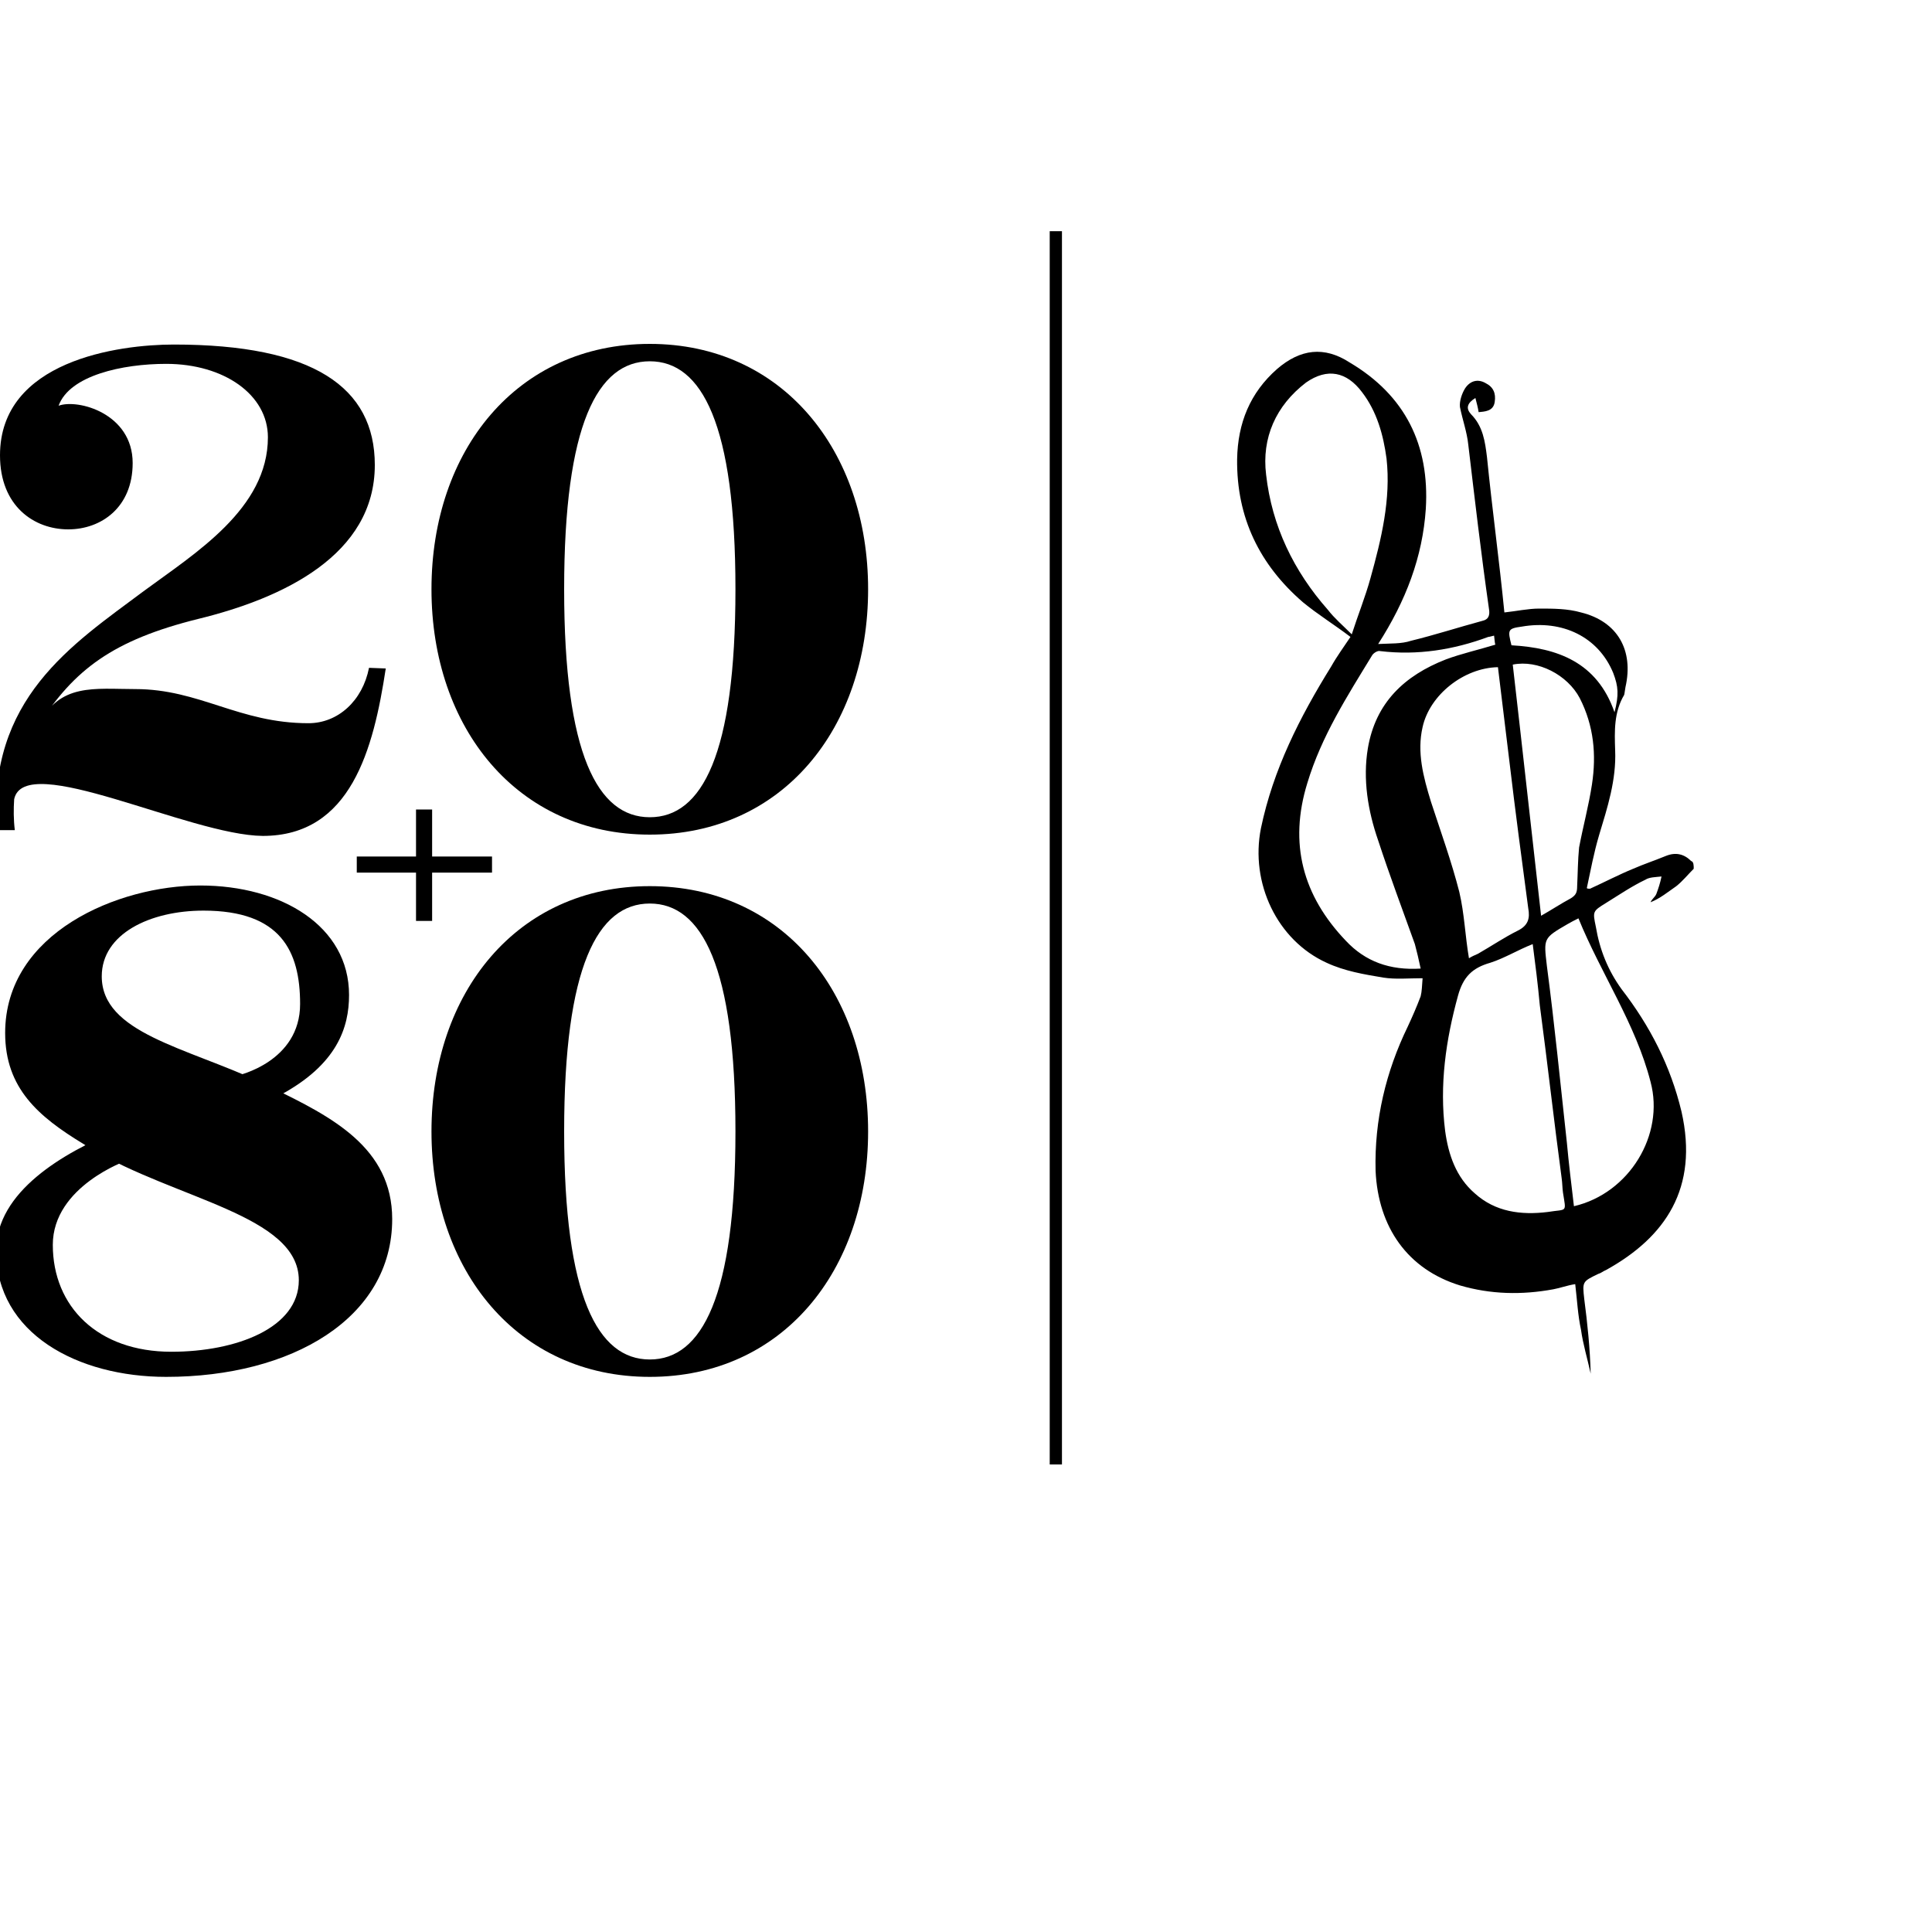
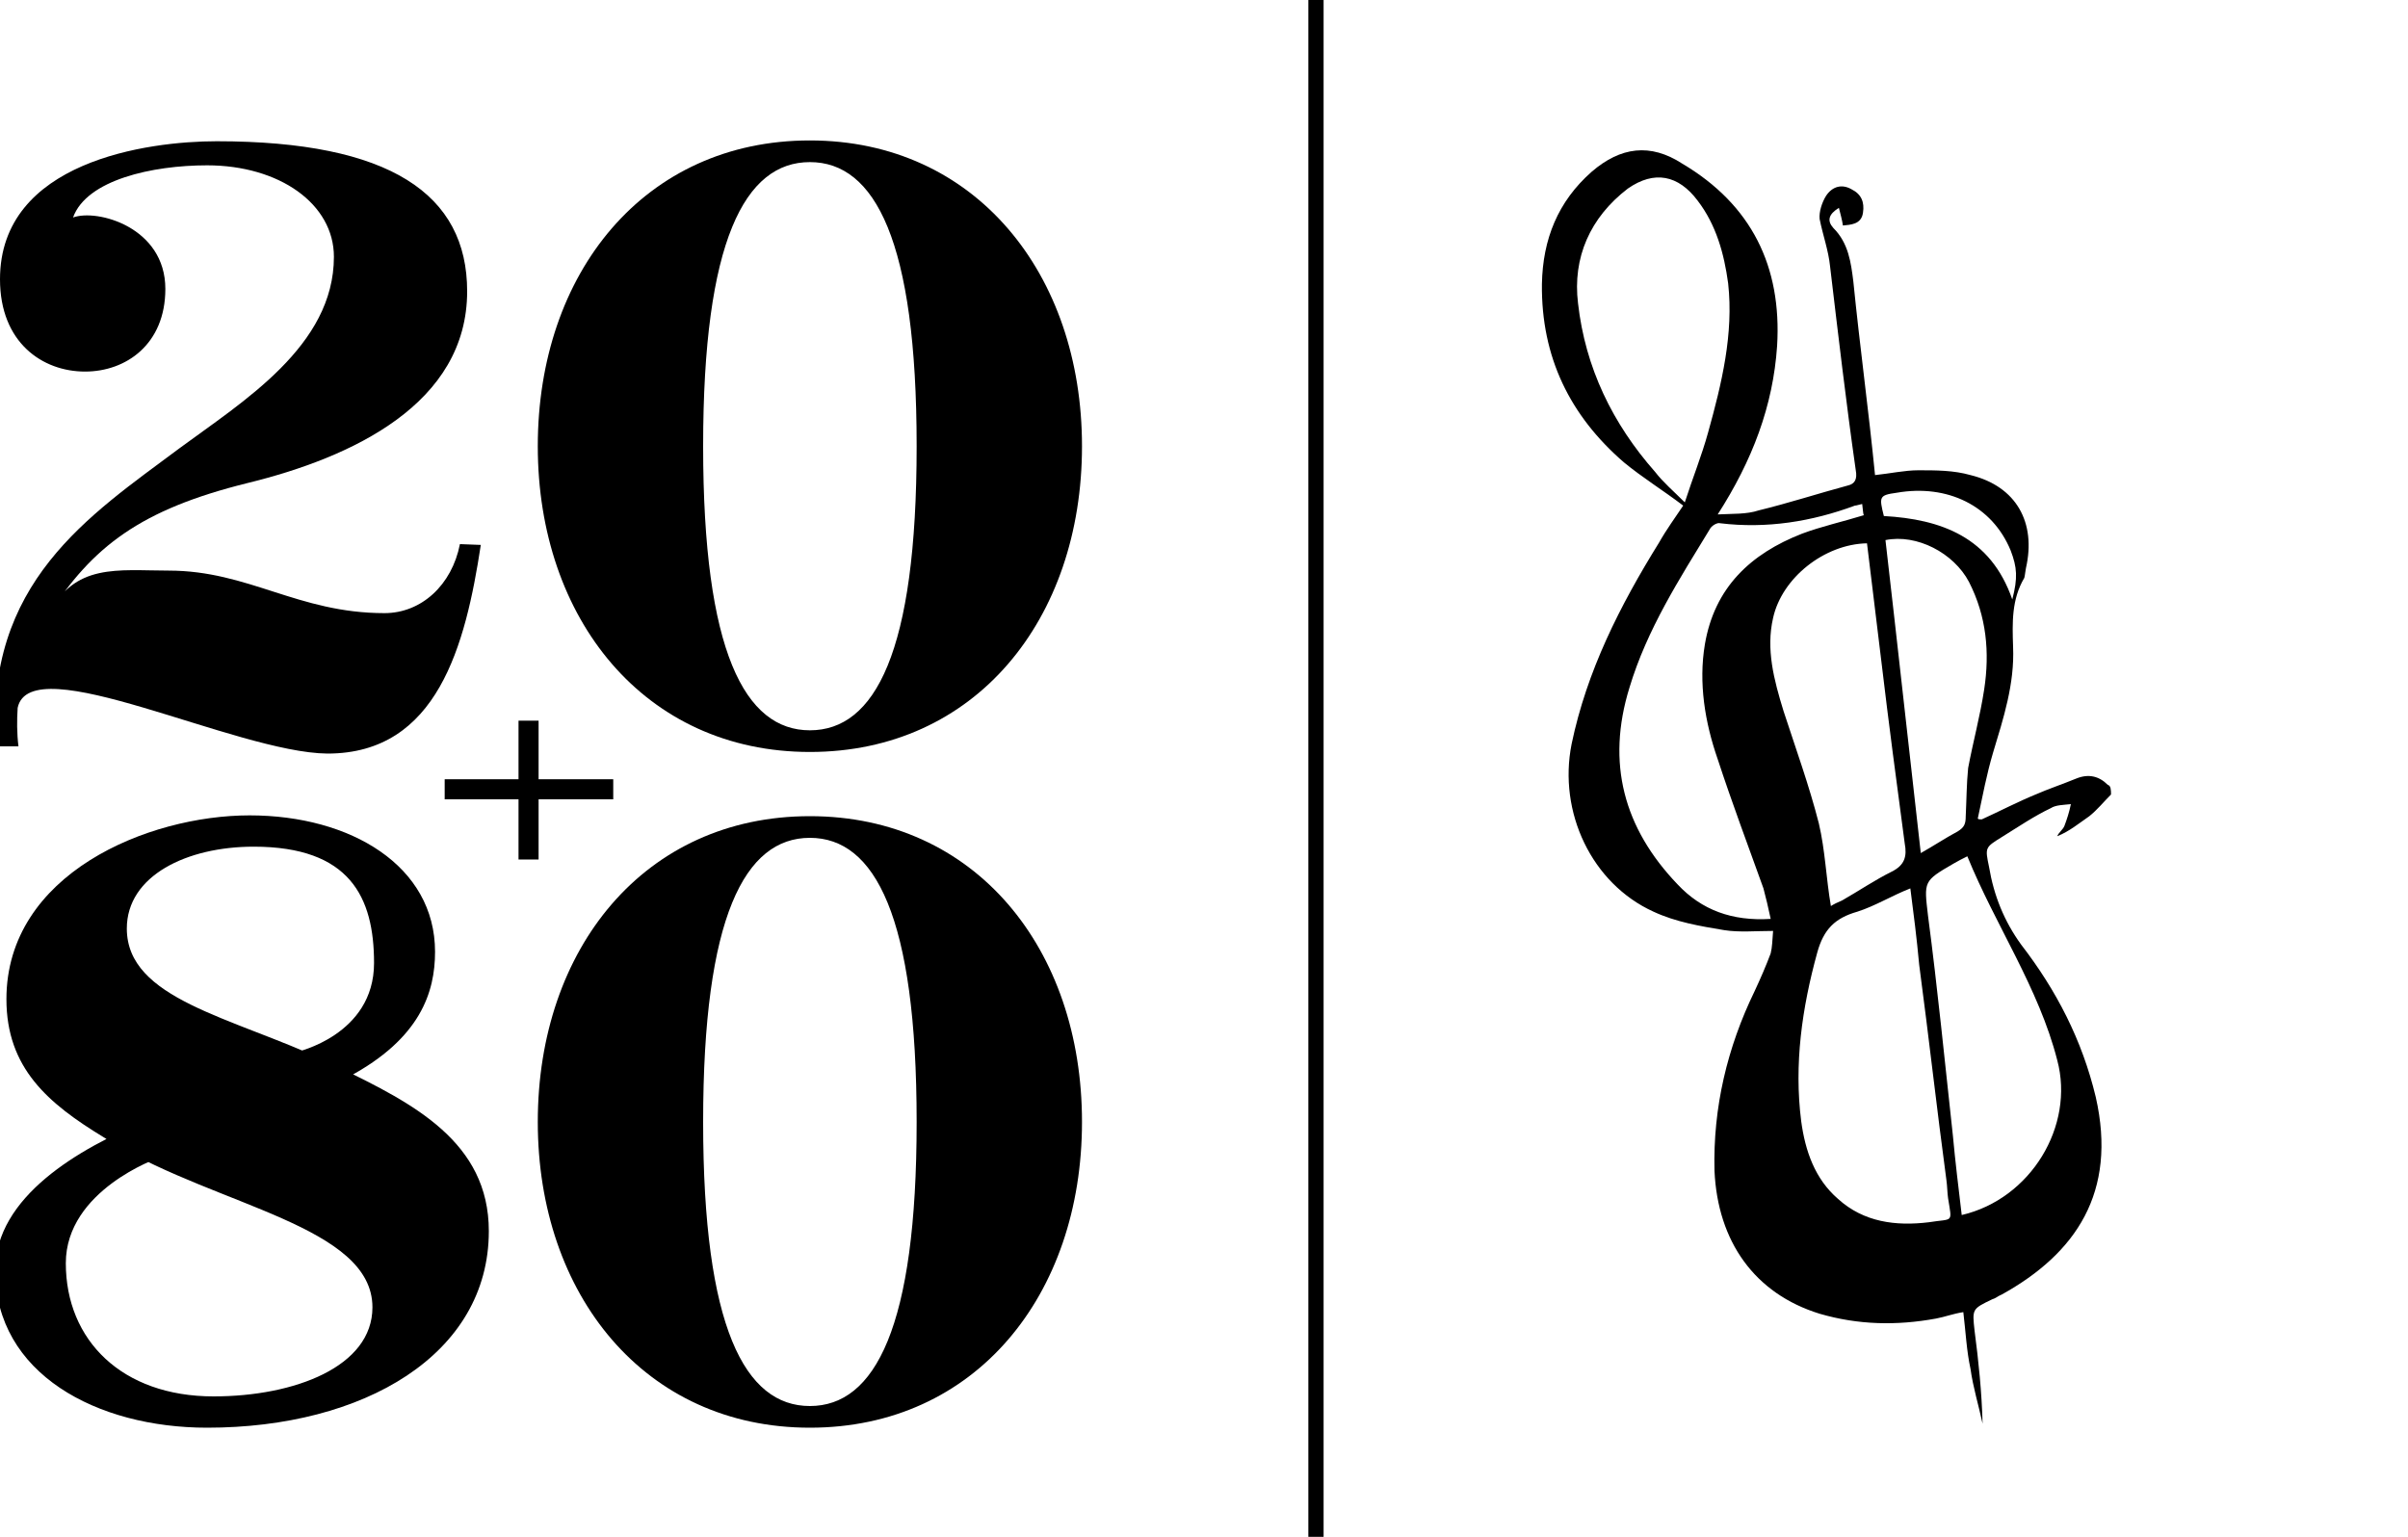
- <svg xmlns="http://www.w3.org/2000/svg" version="1.1" id="Layer_1" x="0px" y="0px" viewBox="0 0 300 300" enable-background="new 0 0 300 300" xml:space="preserve">
+ <svg xmlns="http://www.w3.org/2000/svg" version="1.1" id="Layer_1" x="0px" y="0px" viewBox="0 35.9 300 191.5" enable-background="new 0 35.9 300 191.5" xml:space="preserve">
  <g>
    <g>
      <rect x="163" y="35.9" width="1.9" height="191.5" />
    </g>
    <path d="M263,134.9c-0.9,0.9-1.7,1.9-2.7,2.7c-1.3,0.9-2.5,1.9-4,2.5c0.2-0.5,0.7-0.8,0.9-1.3c0.3-0.8,0.6-1.7,0.8-2.7   c-0.9,0.1-1.9,0.1-2.5,0.5c-2.1,1-4,2.3-6.1,3.6s-2.1,1.3-1.6,3.7c0.6,3.6,1.9,6.8,4,9.7c4.4,5.7,7.6,11.9,9.3,19   c2.7,11.9-2.5,19.5-11.7,24.6c-0.5,0.2-0.8,0.5-1.2,0.6c-2.5,1.2-2.5,1.2-2.2,3.9c0.5,3.8,0.9,7.7,1,11.6c-0.5-2.3-1.2-4.6-1.5-6.8   c-0.5-2.3-0.6-4.6-0.9-7.1c-1.3,0.2-2.3,0.6-3.4,0.8c-4.9,0.9-9.7,0.8-14.5-0.6c-8.1-2.5-12.7-9-13.1-17.8   c-0.2-7.9,1.6-15.4,5-22.4c0.7-1.5,1.4-3.1,2-4.7c0.2-0.8,0.2-1.6,0.3-2.8c-2.2,0-4.2,0.2-6.1-0.1c-3-0.5-6-1-8.8-2.3   c-7.7-3.5-11.9-12.4-10.2-20.9c1.9-9.1,6-17.2,10.9-25.1c0.9-1.6,2-3.1,3-4.6c-2.5-1.9-5.1-3.5-7.4-5.4   c-6.7-5.8-10.3-13.1-10.2-22.2c0.1-5.6,2-10.3,6.2-14c3.6-3.1,7.3-3.6,11.3-1c8.6,5.1,12.4,12.8,11.8,22.7   c-0.5,7.5-3.1,14.3-7.4,21c1.9-0.1,3.6,0,5.1-0.5c3.7-0.9,7.4-2.1,11.1-3.1c0.9-0.2,1.2-0.8,1-1.9c-1.2-8.4-2.2-17-3.2-25.4   c-0.2-2-0.9-3.9-1.3-5.9c-0.1-0.9,0.3-2.1,0.8-2.9c0.8-1.2,2-1.5,3.2-0.8c1.2,0.6,1.6,1.6,1.4,2.9c-0.2,1.5-1.6,1.5-2.5,1.6   c-0.1-0.7-0.3-1.4-0.5-2.2c-1.3,0.8-1.5,1.6-0.7,2.5c1.9,1.9,2.2,4.3,2.5,6.7c0.8,8,1.9,16,2.7,24.1c1.9-0.2,3.7-0.6,5.4-0.6   c2.2,0,4.4,0,6.5,0.6c5.7,1.4,8.2,5.9,6.9,11.6c-0.1,0.5-0.1,0.8-0.2,1.2c-1.6,2.7-1.5,5.6-1.4,8.6c0.2,4.6-1.2,8.9-2.5,13.2   c-0.8,2.7-1.3,5.4-1.9,8.2c0.1,0.1,0.2,0.1,0.5,0.1c2.2-1,4.5-2.2,6.7-3.1c1.6-0.7,3.4-1.3,5.1-2c1.5-0.6,2.8-0.3,3.9,0.8   C263,133.8,263,134.4,263,134.9z M238,146.6c-2.3,0.9-4.4,2.2-6.6,2.9c-2.8,0.8-4.2,2.2-5,5.1c-1.9,6.9-2.9,13.9-2,21   c0.5,3.7,1.7,7.2,4.6,9.7c3.2,2.9,7.2,3.4,11.3,2.9c3.1-0.5,2.9,0.2,2.4-3c-0.1-0.7-0.1-1.5-0.2-2.2c-1.2-8.9-2.2-17.9-3.4-26.9   C238.8,152.8,238.4,149.7,238,146.6z M209.9,98.5c1-3.1,2.1-5.8,2.9-8.7c1.7-6.1,3.2-12.3,2.5-18.6c-0.5-3.7-1.5-7.3-3.8-10.3   c-2.4-3.2-5.4-3.8-8.7-1.5c-4.7,3.6-6.9,8.6-6.2,14.3c0.9,8,4.3,15,9.6,21C207.2,96,208.5,97.1,209.9,98.5z M232,98.7   c-0.5,0.1-0.7,0.2-0.9,0.2c-5.4,2-11,2.9-16.8,2.2c-0.3-0.1-0.9,0.2-1.2,0.6c-3.9,6.4-7.9,12.6-10.1,19.9c-2.9,9.4-0.7,17.5,6,24.5   c3,3.2,6.8,4.6,11.6,4.3c-0.3-1.4-0.6-2.7-0.9-3.8c-1.9-5.3-3.9-10.6-5.7-16.1c-1.6-4.6-2.4-9.5-1.6-14.3   c1.2-7.1,5.7-11.3,12.1-13.8c2.4-0.9,5.1-1.5,7.7-2.3C232.1,99.9,232.1,99.4,232,98.7z M232.6,103.6c-5.3,0.1-10.6,4.3-11.7,9.3   c-0.9,3.9,0.1,7.7,1.3,11.6c1.5,4.6,3.2,9.3,4.4,14c0.8,3.4,0.9,6.8,1.5,10.3c0.3-0.2,0.9-0.5,1.4-0.7c2.1-1.2,4-2.5,6.2-3.6   c1.6-0.8,1.9-1.9,1.6-3.5c-1-7.5-2-15-2.9-22.6C233.8,113.4,233.2,108.5,232.6,103.6z M244.4,187.3c8.6-2,14.1-11.1,11.9-19.3   c-2.3-9-7.7-16.8-11.2-25.4c-0.6,0.3-1.2,0.6-1.7,0.9c-3.8,2.2-3.7,2.2-3.2,6.5c1.2,9.1,2.1,18.3,3.1,27.4   C243.6,180.7,244,183.9,244.4,187.3z M234.9,103.2c1.5,13,2.9,25.8,4.4,39c1.6-0.9,3.1-1.9,4.6-2.7c0.8-0.5,1-0.9,1-1.9   c0.1-2,0.1-4,0.3-6c0.6-3.2,1.5-6.5,2-9.8c0.7-4.6,0.3-9.1-1.9-13.4C243.4,104.8,238.8,102.4,234.9,103.2z M250.7,110.6   c0.7-2.7,0.6-4-0.2-6.1c-2.3-5.6-7.9-8.3-14.2-7.2c-2.2,0.3-2.2,0.5-1.6,2.9C241.8,100.6,248,102.8,250.7,110.6z" />
  </g>
  <g>
    <g>
      <g>
        <g>
-           <path d="M2.2,124.1c-0.1,1.5-0.1,3.2,0.1,4.8h-2.8c-1.5-20.4,11.7-28.8,22.8-37.1c8-5.9,19.3-12.8,19.3-23.9      c0-6.6-6.8-11.4-15.8-11.4c-6.8,0-15,1.8-16.7,6.5c3-1.1,11.5,1.2,11.5,8.9c0,6.9-4.9,10.3-10,10.3c-5.3,0-10.6-3.6-10.6-11.5      c0-14.7,18.4-17.2,27-17.2c21.6,0,31.2,6.6,31.2,18.7c0,14-14.3,20.7-27.4,23.9c-13.3,3.3-19.3,7.9-24.8,16.5      c3.2-6.6,8.7-5.6,15-5.6c10,0,16.1,5.3,26.9,5.3c4.6,0,8.4-3.5,9.4-8.6l2.6,0.1c-1.9,12.5-5.4,26-19.1,26      C29.4,129.7,3.8,116.5,2.2,124.1z" />
-           <path d="M134.8,91.5c0,21.6-13.3,38.1-33.9,38.1c-20.6,0-33.9-16.6-33.9-38.1c0-21.6,13.3-38.1,33.9-38.1      C121.5,53.4,134.8,70,134.8,91.5z M114.2,91.5c0-25.6-5.2-35.4-13.3-35.4s-13.3,9.8-13.3,35.4s5.2,35.4,13.3,35.4      S114.2,117.2,114.2,91.5z" />
+           <path d="M2.2,124.1c-0.1,1.5-0.1,3.2,0.1,4.8h-2.8c-1.5-20.4,11.7-28.8,22.8-37.1c8-5.9,19.3-12.8,19.3-23.9      c0-6.6-6.8-11.4-15.8-11.4c-6.8,0-15,1.8-16.7,6.5c3-1.1,11.5,1.2,11.5,8.9c0,6.9-4.9,10.3-10,10.3C5.3,82.2,0,78.6,0,70.7      C0,56,18.4,53.5,27,53.5c21.6,0,31.2,6.6,31.2,18.7c0,14-14.3,20.7-27.4,23.9C17.5,99.4,11.5,104,6,112.6      c3.2-6.6,8.7-5.6,15-5.6c10,0,16.1,5.3,26.9,5.3c4.6,0,8.4-3.5,9.4-8.6l2.6,0.1c-1.9,12.5-5.4,26-19.1,26      C29.4,129.7,3.8,116.5,2.2,124.1z" />
+           <path d="M134.8,91.5c0,21.6-13.3,38.1-33.9,38.1S67,113,67,91.5c0-21.6,13.3-38.1,33.9-38.1C121.5,53.4,134.8,70,134.8,91.5z       M114.2,91.5c0-25.6-5.2-35.4-13.3-35.4s-13.3,9.8-13.3,35.4s5.2,35.4,13.3,35.4S114.2,117.2,114.2,91.5z" />
          <path d="M19.7,180.2c0,0-11.5,4-11.5,13.1c0,9.6,7,16.6,18.4,16.6c10.1,0,19.8-3.7,19.8-11.1c0-10.1-19.2-12.6-32.2-20.4      l-1.3-0.8C6,173.4,0.8,169,0.8,160.4c0-15.6,17.6-22.9,30.3-22.9c12.6,0,23.1,6.3,23.1,17c0,5-1.8,10.8-10.8,15.6 M36.9,167      c0,0,9.7-2.1,9.7-11.1c0-8.2-3-14.5-15-14.5c-8.3,0-15.8,3.6-15.8,10.2c0,8.8,13,11,24.8,16.5l1.6,0.8      c9.3,4.5,18.7,9.3,18.7,20.4c0,15.4-15.6,24.5-35.1,24.5c-13.7,0-26.4-6.7-26.4-19.6c0-9.2,10.5-15.2,18.7-18.6" />
-           <path d="M134.8,175.7c0,21.6-13.3,38.1-33.9,38.1c-20.6,0-33.9-16.6-33.9-38.1c0-21.6,13.3-38.1,33.9-38.1      C121.5,137.6,134.8,154.1,134.8,175.7z M114.2,175.7c0-25.6-5.2-35.4-13.3-35.4s-13.3,9.8-13.3,35.4s5.2,35.4,13.3,35.4      S114.2,201.3,114.2,175.7z" />
+           <path d="M134.8,175.7c0,21.6-13.3,38.1-33.9,38.1S67,197.2,67,175.7c0-21.6,13.3-38.1,33.9-38.1      C121.5,137.6,134.8,154.1,134.8,175.7z M114.2,175.7c0-25.6-5.2-35.4-13.3-35.4s-13.3,9.8-13.3,35.4s5.2,35.4,13.3,35.4      S114.2,201.3,114.2,175.7z" />
        </g>
      </g>
    </g>
    <g>
      <g>
        <rect x="55.4" y="133" width="21" height="2.5" />
      </g>
      <g>
        <rect x="64.6" y="125.7" width="2.5" height="17.3" />
      </g>
    </g>
  </g>
</svg>
